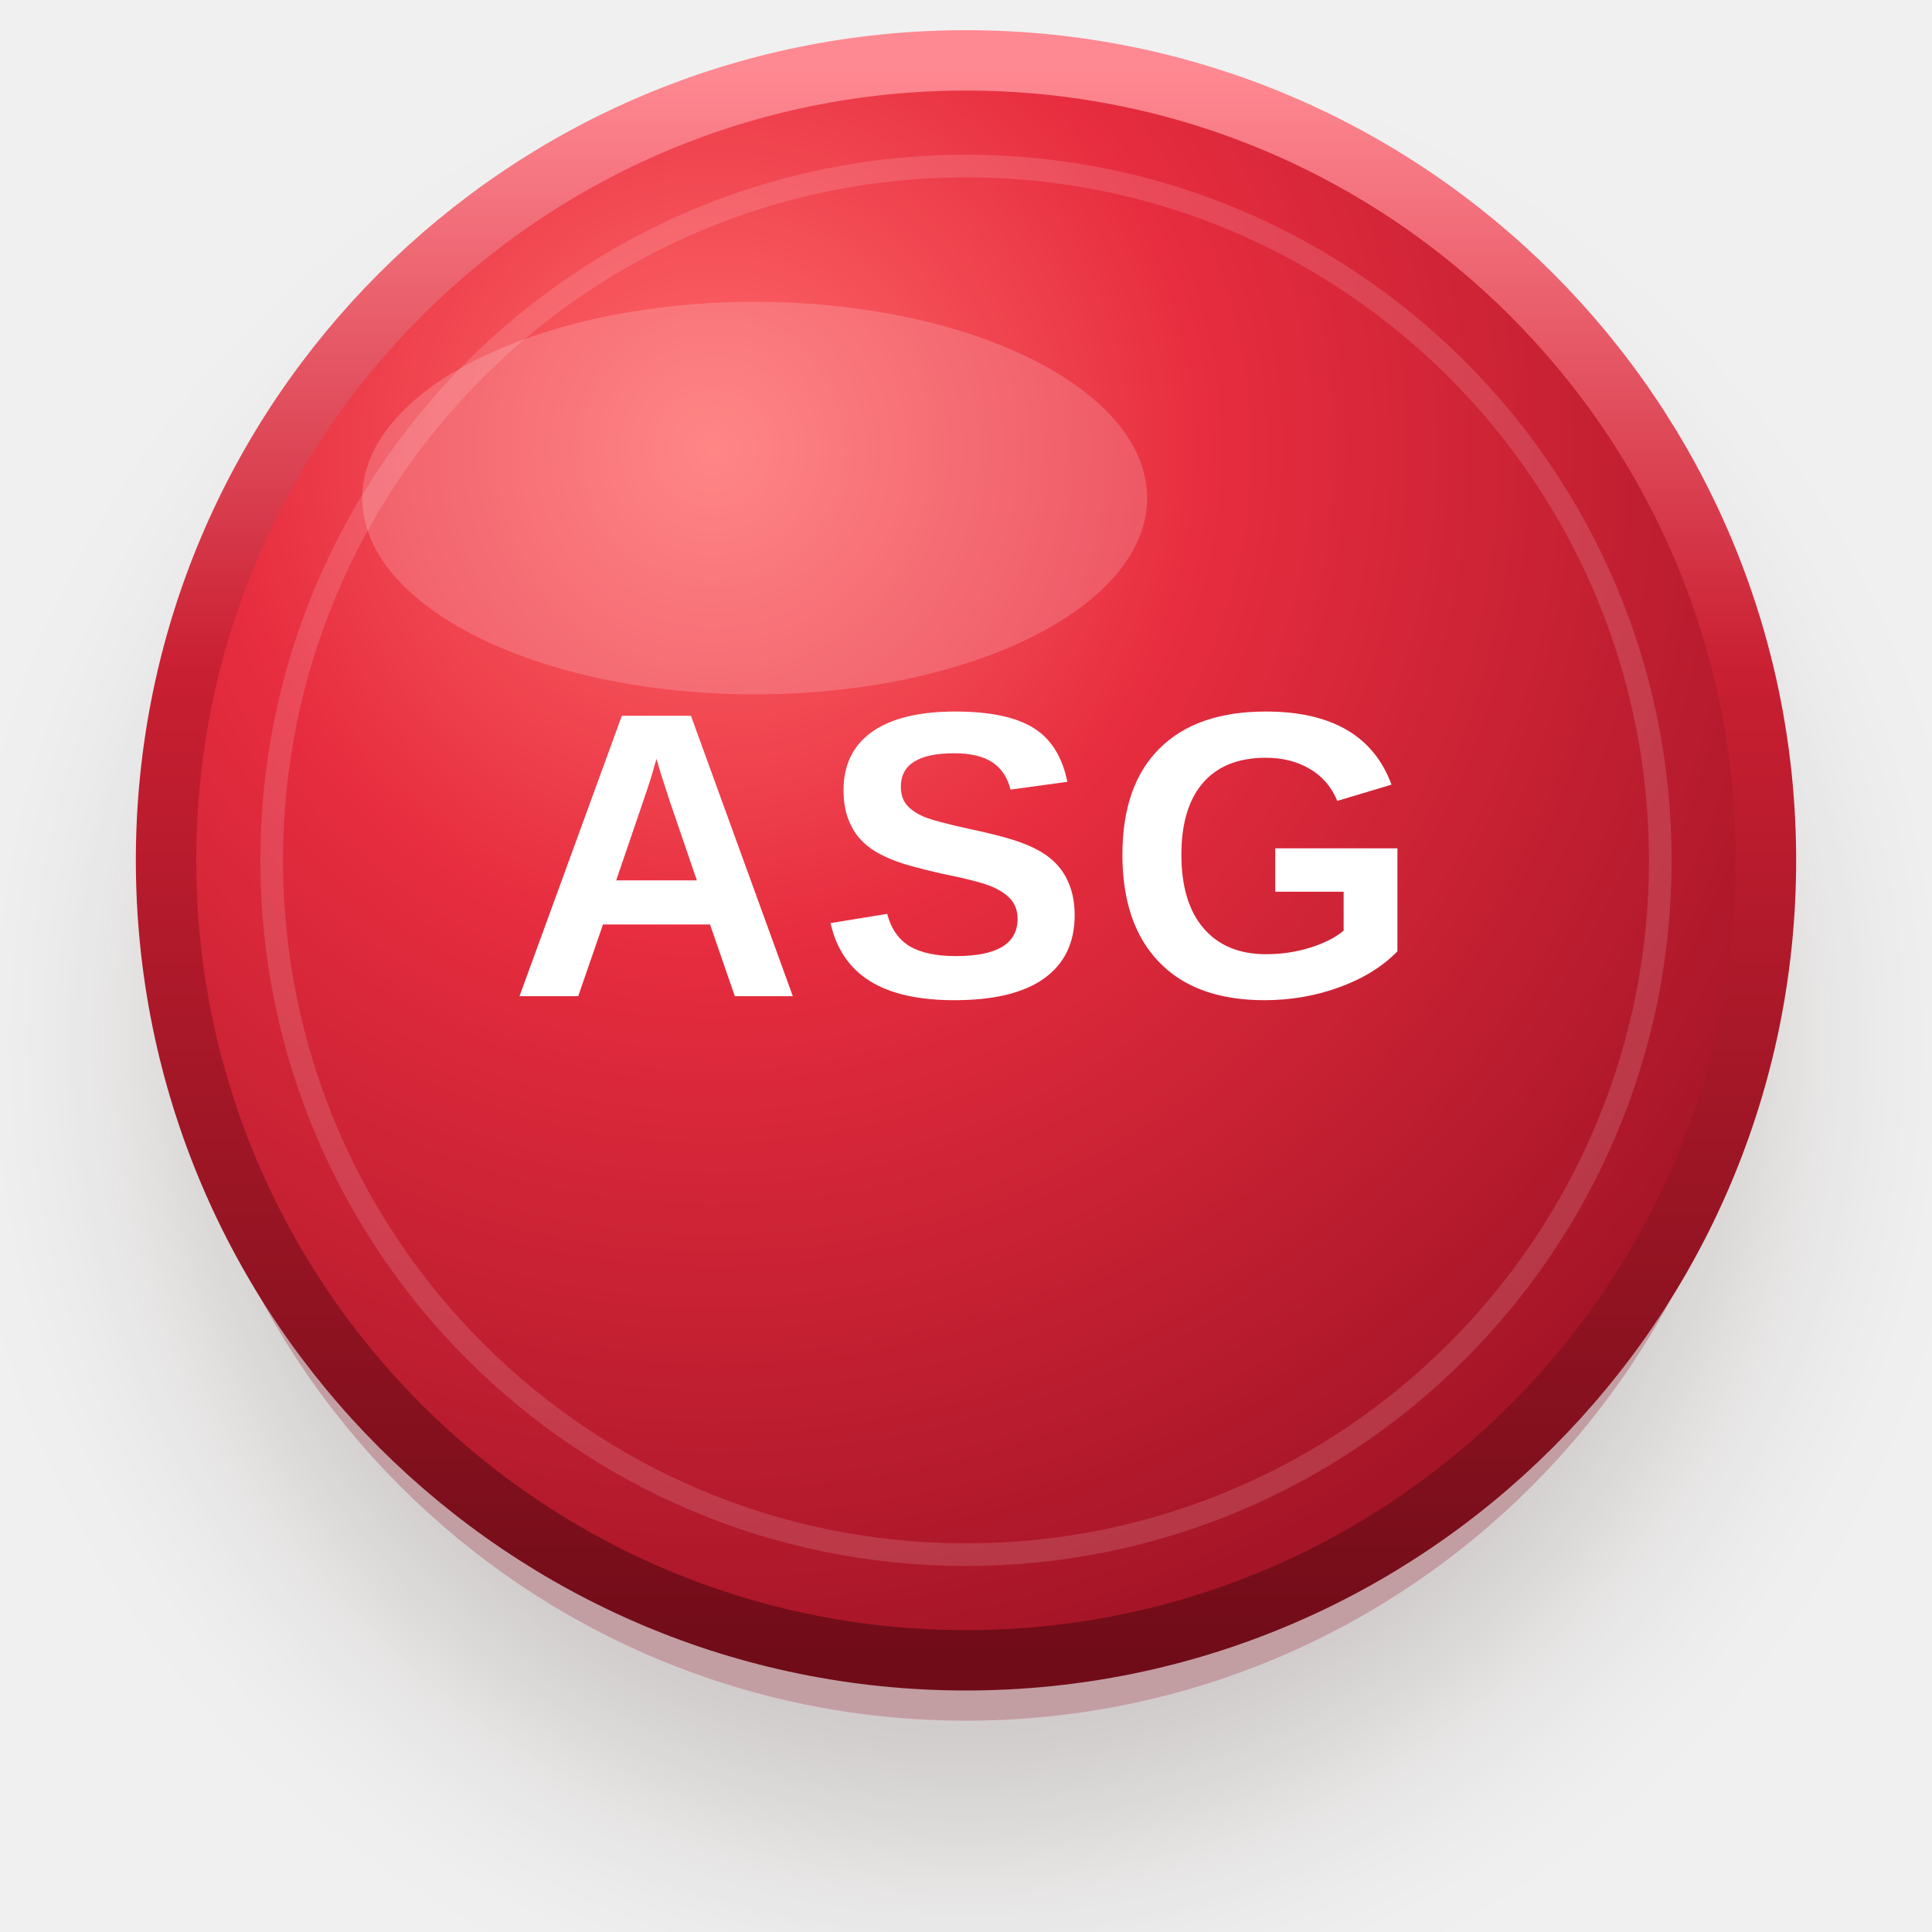
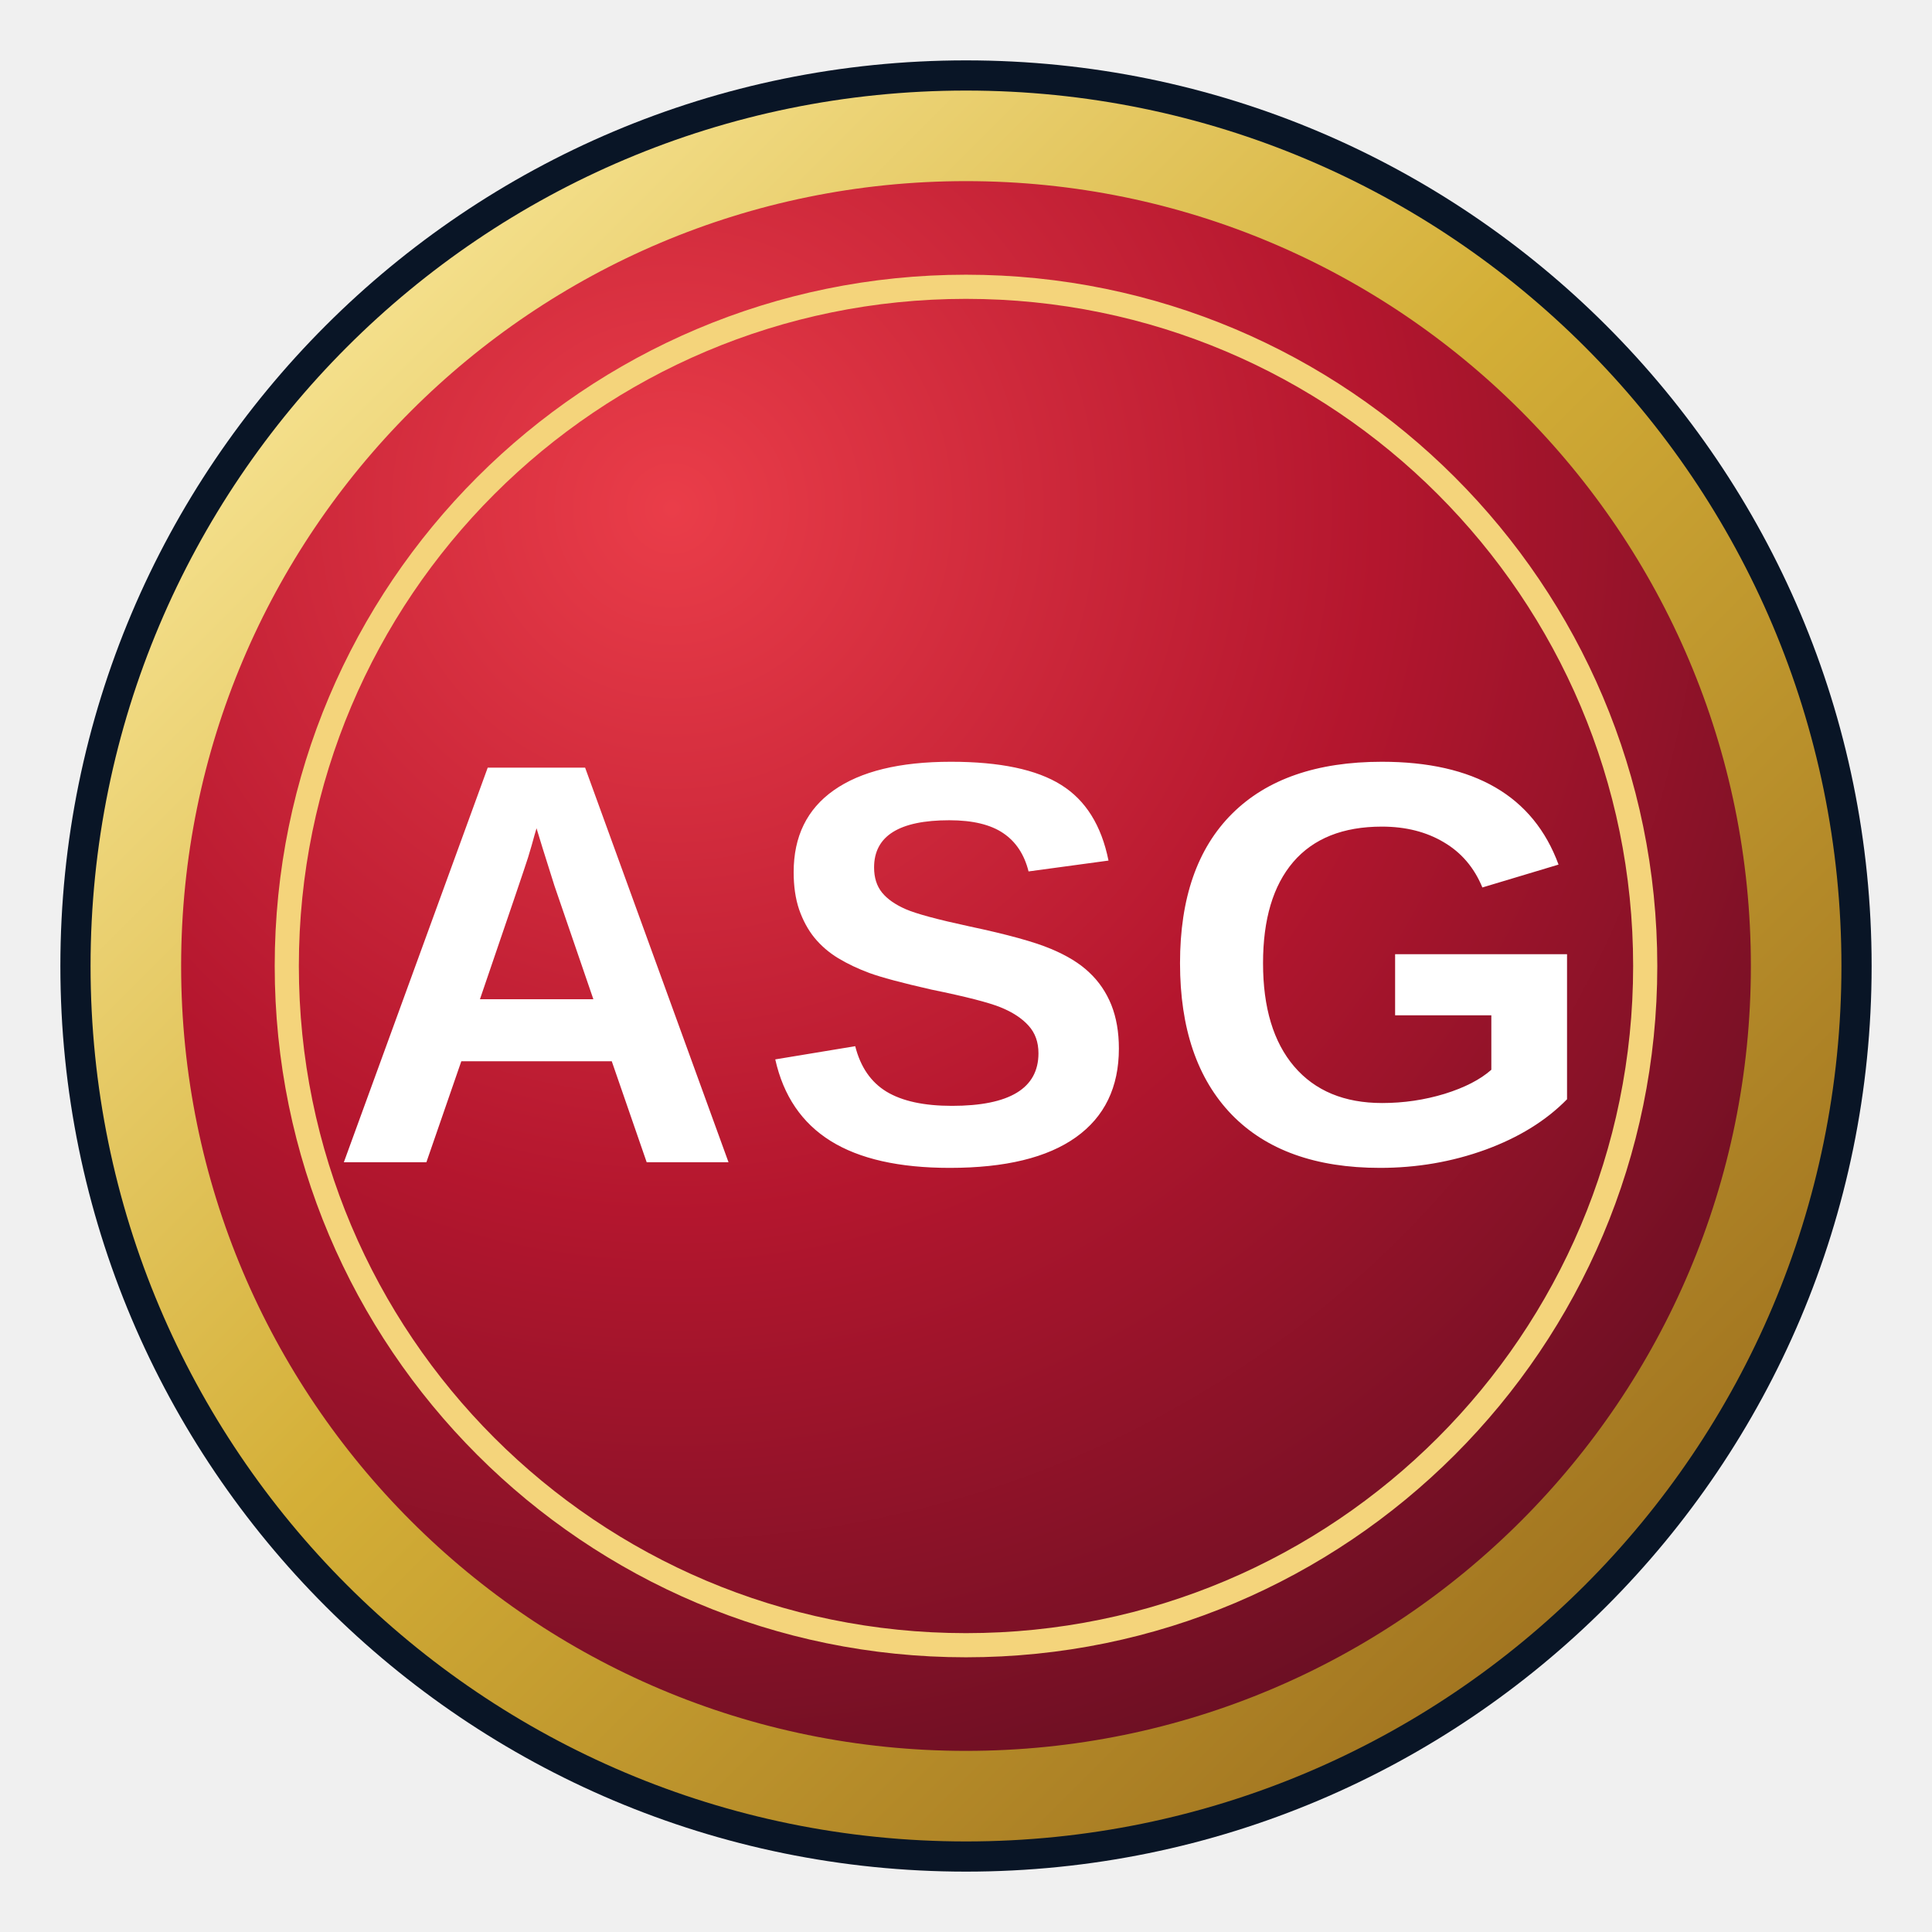
- <svg xmlns="http://www.w3.org/2000/svg" width="128" height="128" viewBox="0 0 128 128" role="img" aria-label="ASG">
+ <svg xmlns="http://www.w3.org/2000/svg" width="128" height="128" viewBox="0 0 128 128" role="img" aria-label="ASG — zlatni rub">
  <defs>
-     <radialGradient id="face" cx="34%" cy="24%" r="84%">
-       <stop stop-color="#ff6b6b" />
-       <stop offset=".37" stop-color="#e72d3f" />
-       <stop offset="1" stop-color="#9d1224" />
+     <linearGradient id="asg-gold" x1="0" x2="1" y1="0" y2="1">
+       <stop offset="0" stop-color="#fff0a8" />
+       <stop offset=".46" stop-color="#d4af37" />
+       <stop offset="1" stop-color="#94651a" />
+     </linearGradient>
+     <radialGradient id="asg-red" cx=".32" cy=".22" r=".83">
+       <stop stop-color="#ea3d49" />
+       <stop offset=".52" stop-color="#b4162e" />
+       <stop offset="1" stop-color="#690f23" />
    </radialGradient>
-     <linearGradient id="edge" x2="0" y2="1">
-       <stop stop-color="#ff8992" />
-       <stop offset=".38" stop-color="#c91f32" />
-       <stop offset="1" stop-color="#700c18" />
-     </linearGradient>
-     <filter id="shadow" x="-28%" y="-20%" width="156%" height="165%">
-       <feDropShadow dx="0" dy="8" stdDeviation="7" flood-color="#24040a" flood-opacity=".48" />
-     </filter>
  </defs>
-   <rect width="128" height="128" fill="#ffffff" opacity="0" />
-   <circle cx="64" cy="61" r="53" fill="#710d1a" opacity=".36" filter="url(#shadow)" />
-   <circle cx="64" cy="57" r="53" fill="url(#face)" stroke="url(#edge)" stroke-width="4" />
-   <ellipse cx="50" cy="33" rx="26" ry="13" fill="#ffffff" opacity=".18" />
-   <circle cx="64" cy="57" r="46" fill="none" stroke="#ffffff" stroke-opacity=".14" stroke-width="1.5" />
-   <text x="64" y="66" text-anchor="middle" fill="#ffffff" font-family="Arial, Helvetica, sans-serif" font-size="27" font-weight="800" letter-spacing="1">ASG</text>
+   <circle cx="64" cy="64" r="60" fill="#091526" />
+   <circle cx="64" cy="64" r="55" fill="url(#asg-red)" stroke="url(#asg-gold)" stroke-width="6" />
+   <circle cx="64" cy="64" r="45" fill="none" stroke="#f4d47b" stroke-width="1.6" />
+   <text x="64" y="77" text-anchor="middle" fill="#ffffff" font-family="Arial,Helvetica,sans-serif" font-size="38" font-weight="900" letter-spacing="1">ASG</text>
</svg>
